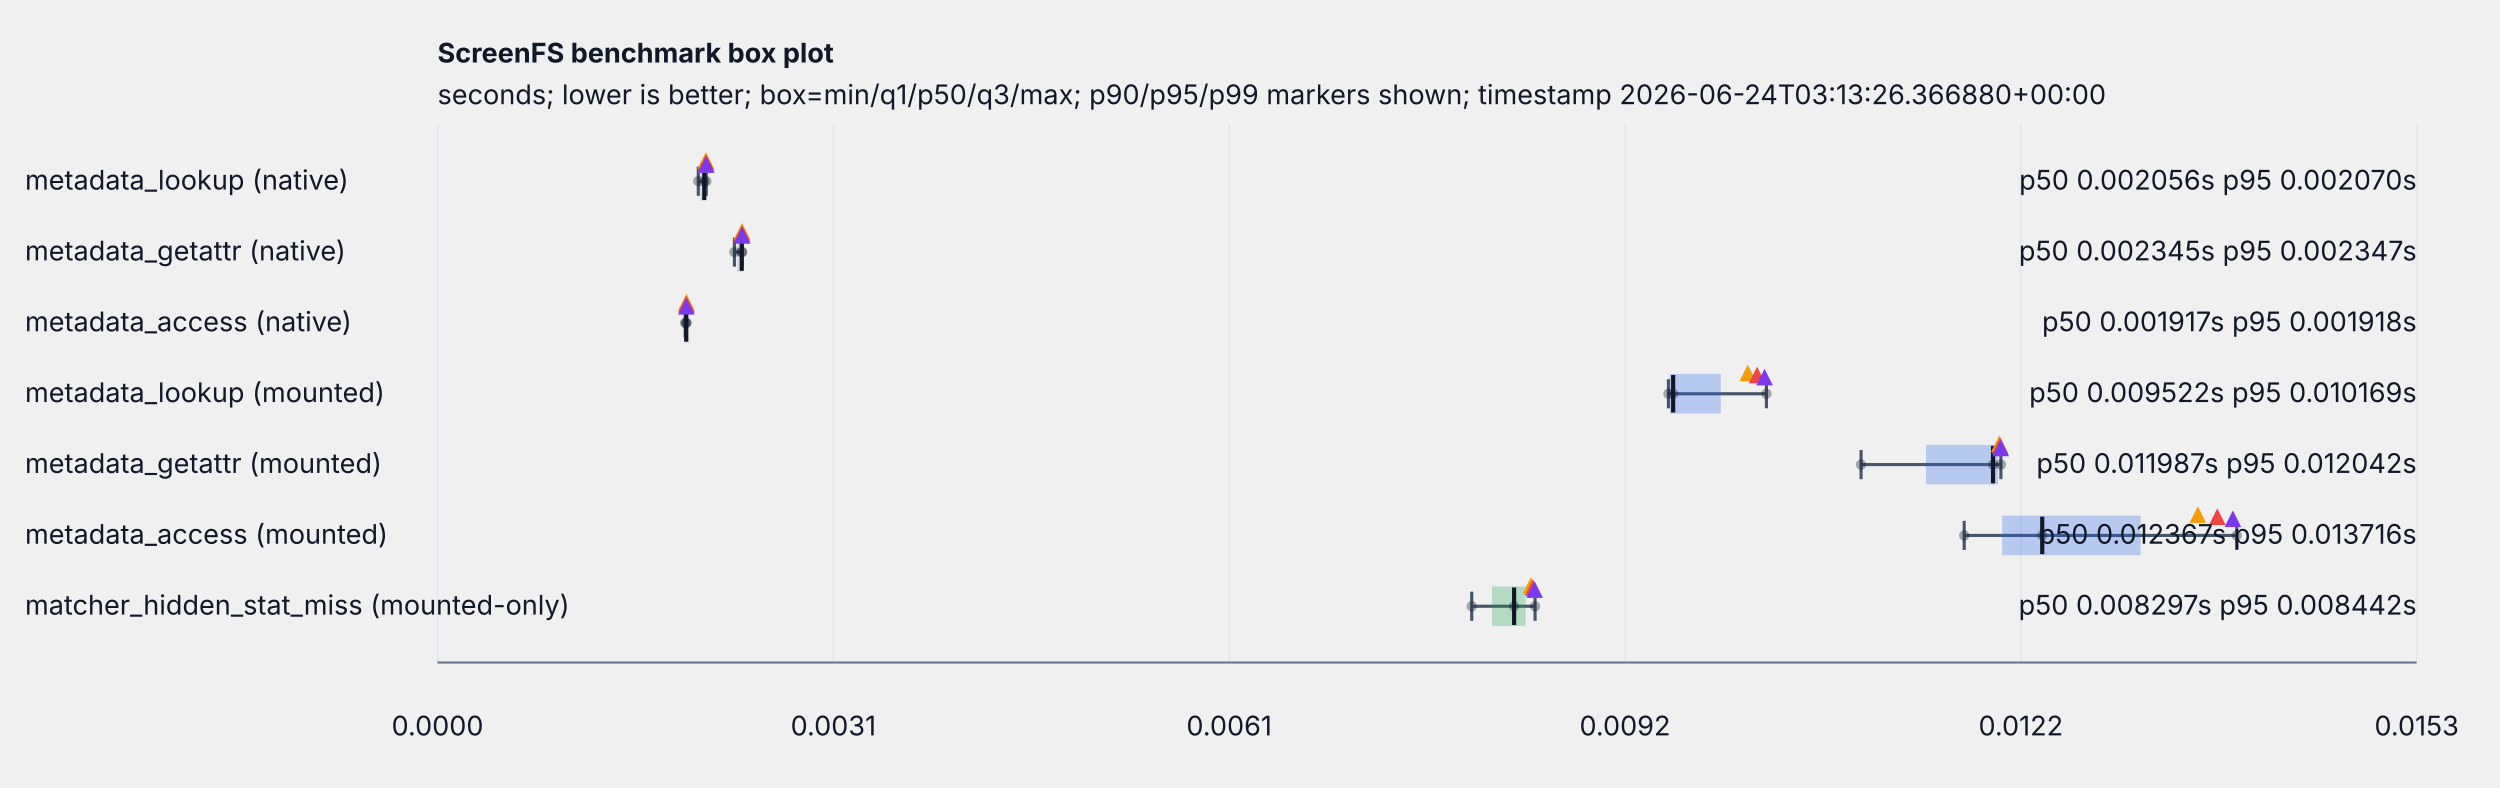
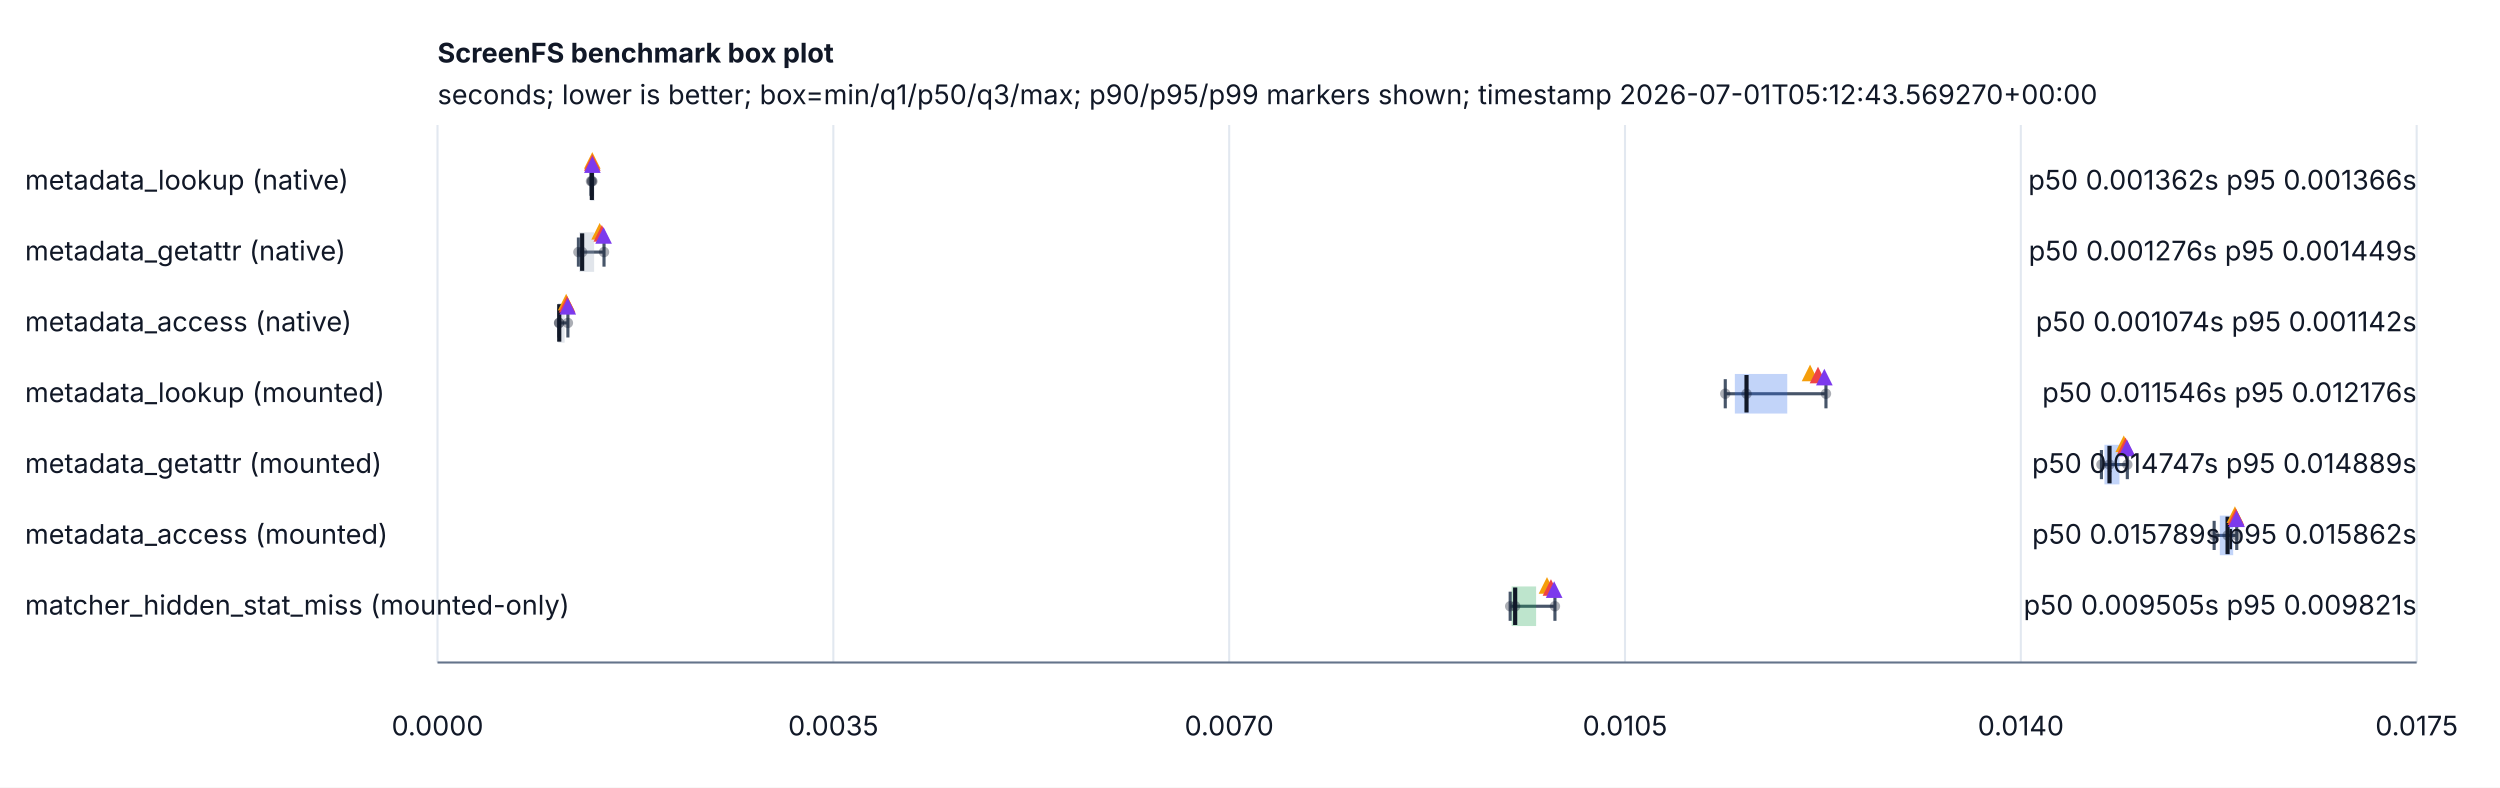
<svg xmlns="http://www.w3.org/2000/svg" width="1200" height="378" viewBox="0 0 1200 378">
+   <rect width="100%" height="100%" fill="white" />
  <style>
text{font-family:Inter,Pretendard,Arial,sans-serif;fill:#111827;font-size:13px}
.axis{stroke:#64748b;stroke-width:1}.grid{stroke:#e2e8f0;stroke-width:1}.median{stroke:#111827;stroke-width:2}.whisker{stroke:#475569;stroke-width:1.5}.sample{fill:#0f172a;opacity:.35}
</style>
  <text x="210" y="30" font-size="20" font-weight="700">ScreenFS benchmark box plot</text>
-   <text x="210" y="50">seconds; lower is better; box=min/q1/p50/q3/max; p90/p95/p99 markers shown; timestamp 2026-06-24T03:13:26.366880+00:00</text>
+   <text x="210" y="50">seconds; lower is better; box=min/q1/p50/q3/max; p90/p95/p99 markers shown; timestamp 2026-07-01T05:12:43.569270+00:00</text>
  <line class="grid" x1="210.00" y1="60" x2="210.00" y2="318" />
  <text x="210.00" y="353" text-anchor="middle">0.0000</text>
  <line class="grid" x1="400.00" y1="60" x2="400.00" y2="318" />
-   <text x="400.00" y="353" text-anchor="middle">0.0031</text>
+   <text x="400.00" y="353" text-anchor="middle">0.0035</text>
  <line class="grid" x1="590.00" y1="60" x2="590.00" y2="318" />
-   <text x="590.00" y="353" text-anchor="middle">0.0061</text>
+   <text x="590.00" y="353" text-anchor="middle">0.0070</text>
  <line class="grid" x1="780.00" y1="60" x2="780.00" y2="318" />
-   <text x="780.00" y="353" text-anchor="middle">0.0092</text>
+   <text x="780.00" y="353" text-anchor="middle">0.0105</text>
  <line class="grid" x1="970.00" y1="60" x2="970.00" y2="318" />
-   <text x="970.00" y="353" text-anchor="middle">0.0122</text>
+   <text x="970.00" y="353" text-anchor="middle">0.0140</text>
  <line class="grid" x1="1160.00" y1="60" x2="1160.00" y2="318" />
-   <text x="1160.00" y="353" text-anchor="middle">0.0153</text>
+   <text x="1160.00" y="353" text-anchor="middle">0.0175</text>
  <line class="axis" x1="210" y1="318" x2="1160" y2="318" />
  <text x="12" y="91.00">metadata_lookup (native)</text>
-   <line class="whisker" x1="335.18" y1="87.00" x2="339.00" y2="87.00" />
-   <line class="whisker" x1="335.18" y1="80.00" x2="335.18" y2="94.00" />
-   <line class="whisker" x1="339.00" y1="80.00" x2="339.00" y2="94.00" />
-   <rect x="336.61" y="78.00" width="1.91" height="18" fill="#94a3b8" opacity="0.28" stroke="#94a3b8" />
-   <line class="median" x1="338.05" y1="78.00" x2="338.05" y2="96.00" />
-   <circle class="sample" cx="339.00" cy="87.00" r="2.5" />
-   <circle class="sample" cx="335.18" cy="87.00" r="2.5" />
-   <circle class="sample" cx="338.05" cy="87.00" r="2.5" />
-   <polygon points="338.81,73.00 334.81,81.00 342.81,81.00" fill="#f59e0b" />
-   <polygon points="338.91,74.00 334.91,82.00 342.91,82.00" fill="#ef4444" />
-   <polygon points="338.98,75.00 334.98,83.00 342.98,83.00" fill="#7c3aed" />
-   <text x="1160" y="91.00" text-anchor="end">p50 0.002056s p95 0.002070s</text>
+   <line class="whisker" x1="283.67" y1="87.00" x2="284.35" y2="87.00" />
+   <line class="whisker" x1="283.67" y1="80.00" x2="283.67" y2="94.00" />
+   <line class="whisker" x1="284.35" y1="80.00" x2="284.35" y2="94.00" />
+   <rect x="283.88" y="78.00" width="1.00" height="18" fill="#94a3b8" opacity="0.28" stroke="#94a3b8" />
+   <line class="median" x1="284.09" y1="78.00" x2="284.09" y2="96.00" />
+   <circle class="sample" cx="284.35" cy="87.00" r="2.5" />
+   <circle class="sample" cx="284.09" cy="87.00" r="2.5" />
+   <circle class="sample" cx="283.67" cy="87.00" r="2.5" />
+   <polygon points="284.30,73.00 280.30,81.00 288.30,81.00" fill="#f59e0b" />
+   <polygon points="284.32,74.00 280.32,82.00 288.32,82.00" fill="#ef4444" />
+   <polygon points="284.34,75.00 280.34,83.00 288.34,83.00" fill="#7c3aed" />
+   <text x="1160" y="91.00" text-anchor="end">p50 0.001362s p95 0.001366s</text>
  <text x="12" y="125.00">metadata_getattr (native)</text>
-   <line class="whisker" x1="352.52" y1="121.00" x2="356.22" y2="121.00" />
-   <line class="whisker" x1="352.52" y1="114.00" x2="352.52" y2="128.00" />
-   <line class="whisker" x1="356.22" y1="114.00" x2="356.22" y2="128.00" />
-   <rect x="354.28" y="112.00" width="1.85" height="18" fill="#94a3b8" opacity="0.28" stroke="#94a3b8" />
-   <line class="median" x1="356.04" y1="112.00" x2="356.04" y2="130.00" />
-   <circle class="sample" cx="352.52" cy="121.00" r="2.5" />
-   <circle class="sample" cx="356.22" cy="121.00" r="2.5" />
-   <circle class="sample" cx="356.04" cy="121.00" r="2.5" />
-   <polygon points="356.18,107.00 352.18,115.00 360.18,115.00" fill="#f59e0b" />
-   <polygon points="356.20,108.00 352.20,116.00 360.20,116.00" fill="#ef4444" />
-   <polygon points="356.22,109.00 352.22,117.00 360.22,117.00" fill="#7c3aed" />
-   <text x="1160" y="125.00" text-anchor="end">p50 0.002345s p95 0.002347s</text>
+   <line class="whisker" x1="277.64" y1="121.00" x2="289.93" y2="121.00" />
+   <line class="whisker" x1="277.64" y1="114.00" x2="277.64" y2="128.00" />
+   <line class="whisker" x1="289.93" y1="114.00" x2="289.93" y2="128.00" />
+   <rect x="278.54" y="112.00" width="6.14" height="18" fill="#94a3b8" opacity="0.28" stroke="#94a3b8" />
+   <line class="median" x1="279.43" y1="112.00" x2="279.43" y2="130.00" />
+   <circle class="sample" cx="289.93" cy="121.00" r="2.5" />
+   <circle class="sample" cx="279.43" cy="121.00" r="2.5" />
+   <circle class="sample" cx="277.64" cy="121.00" r="2.5" />
+   <polygon points="287.83,107.00 283.83,115.00 291.83,115.00" fill="#f59e0b" />
+   <polygon points="288.88,108.00 284.88,116.00 292.88,116.00" fill="#ef4444" />
+   <polygon points="289.72,109.00 285.72,117.00 293.72,117.00" fill="#7c3aed" />
+   <text x="1160" y="125.00" text-anchor="end">p50 0.001276s p95 0.001449s</text>
  <text x="12" y="159.00">metadata_access (native)</text>
-   <line class="whisker" x1="328.88" y1="155.00" x2="329.47" y2="155.00" />
-   <line class="whisker" x1="328.88" y1="148.00" x2="328.88" y2="162.00" />
-   <line class="whisker" x1="329.47" y1="148.00" x2="329.47" y2="162.00" />
-   <rect x="329.13" y="146.00" width="1.00" height="18" fill="#94a3b8" opacity="0.28" stroke="#94a3b8" />
-   <line class="median" x1="329.39" y1="146.00" x2="329.39" y2="164.00" />
-   <circle class="sample" cx="329.39" cy="155.00" r="2.5" />
-   <circle class="sample" cx="329.47" cy="155.00" r="2.5" />
-   <circle class="sample" cx="328.88" cy="155.00" r="2.5" />
-   <polygon points="329.45,141.00 325.45,149.00 333.45,149.00" fill="#f59e0b" />
-   <polygon points="329.46,142.00 325.46,150.00 333.46,150.00" fill="#ef4444" />
-   <polygon points="329.47,143.00 325.47,151.00 333.47,151.00" fill="#7c3aed" />
-   <text x="1160" y="159.00" text-anchor="end">p50 0.001917s p95 0.001918s</text>
+   <line class="whisker" x1="268.34" y1="155.00" x2="272.59" y2="155.00" />
+   <line class="whisker" x1="268.34" y1="148.00" x2="268.34" y2="162.00" />
+   <line class="whisker" x1="272.59" y1="148.00" x2="272.59" y2="162.00" />
+   <rect x="268.39" y="146.00" width="2.13" height="18" fill="#94a3b8" opacity="0.28" stroke="#94a3b8" />
+   <line class="median" x1="268.44" y1="146.00" x2="268.44" y2="164.00" />
+   <circle class="sample" cx="272.59" cy="155.00" r="2.5" />
+   <circle class="sample" cx="268.34" cy="155.00" r="2.5" />
+   <circle class="sample" cx="268.44" cy="155.00" r="2.5" />
+   <polygon points="271.76,141.00 267.76,149.00 275.76,149.00" fill="#f59e0b" />
+   <polygon points="272.17,142.00 268.17,150.00 276.17,150.00" fill="#ef4444" />
+   <polygon points="272.51,143.00 268.51,151.00 276.51,151.00" fill="#7c3aed" />
+   <text x="1160" y="159.00" text-anchor="end">p50 0.001074s p95 0.001142s</text>
  <text x="12" y="193.00">metadata_lookup (mounted)</text>
-   <line class="whisker" x1="800.84" y1="189.00" x2="847.88" y2="189.00" />
-   <line class="whisker" x1="800.84" y1="182.00" x2="800.84" y2="196.00" />
-   <line class="whisker" x1="847.88" y1="182.00" x2="847.88" y2="196.00" />
-   <rect x="801.97" y="180.00" width="23.52" height="18" fill="#2563eb" opacity="0.28" stroke="#2563eb" />
-   <line class="median" x1="803.11" y1="180.00" x2="803.11" y2="198.00" />
-   <circle class="sample" cx="847.88" cy="189.00" r="2.5" />
-   <circle class="sample" cx="800.84" cy="189.00" r="2.5" />
-   <circle class="sample" cx="803.11" cy="189.00" r="2.5" />
-   <polygon points="838.92,175.00 834.92,183.00 842.92,183.00" fill="#f59e0b" />
-   <polygon points="843.40,176.00 839.40,184.00 847.40,184.00" fill="#ef4444" />
-   <polygon points="846.98,177.00 842.98,185.00 850.98,185.00" fill="#7c3aed" />
-   <text x="1160" y="193.00" text-anchor="end">p50 0.009522s p95 0.010169s</text>
+   <line class="whisker" x1="828.13" y1="189.00" x2="876.46" y2="189.00" />
+   <line class="whisker" x1="828.13" y1="182.00" x2="828.13" y2="196.00" />
+   <line class="whisker" x1="876.46" y1="182.00" x2="876.46" y2="196.00" />
+   <rect x="833.23" y="180.00" width="24.16" height="18" fill="#2563eb" opacity="0.28" stroke="#2563eb" />
+   <line class="median" x1="838.33" y1="180.00" x2="838.33" y2="198.00" />
+   <circle class="sample" cx="828.13" cy="189.00" r="2.5" />
+   <circle class="sample" cx="876.46" cy="189.00" r="2.5" />
+   <circle class="sample" cx="838.33" cy="189.00" r="2.5" />
+   <polygon points="868.83,175.00 864.83,183.00 872.83,183.00" fill="#f59e0b" />
+   <polygon points="872.64,176.00 868.64,184.00 876.64,184.00" fill="#ef4444" />
+   <polygon points="875.69,177.00 871.69,185.00 879.69,185.00" fill="#7c3aed" />
+   <text x="1160" y="193.00" text-anchor="end">p50 0.011546s p95 0.012176s</text>
  <text x="12" y="227.00">metadata_getattr (mounted)</text>
-   <line class="whisker" x1="893.31" y1="223.00" x2="960.43" y2="223.00" />
-   <line class="whisker" x1="893.31" y1="216.00" x2="893.31" y2="230.00" />
-   <line class="whisker" x1="960.43" y1="216.00" x2="960.43" y2="230.00" />
-   <rect x="924.98" y="214.00" width="33.56" height="18" fill="#2563eb" opacity="0.28" stroke="#2563eb" />
-   <line class="median" x1="956.65" y1="214.00" x2="956.65" y2="232.00" />
-   <circle class="sample" cx="956.65" cy="223.00" r="2.5" />
-   <circle class="sample" cx="893.31" cy="223.00" r="2.5" />
-   <circle class="sample" cx="960.43" cy="223.00" r="2.5" />
-   <polygon points="959.67,209.00 955.67,217.00 963.67,217.00" fill="#f59e0b" />
-   <polygon points="960.05,210.00 956.05,218.00 964.05,218.00" fill="#ef4444" />
-   <polygon points="960.35,211.00 956.35,219.00 964.35,219.00" fill="#7c3aed" />
-   <text x="1160" y="227.00" text-anchor="end">p50 0.011987s p95 0.012042s</text>
+   <line class="whisker" x1="1008.69" y1="223.00" x2="1021.12" y2="223.00" />
+   <line class="whisker" x1="1008.69" y1="216.00" x2="1008.69" y2="230.00" />
+   <line class="whisker" x1="1021.12" y1="216.00" x2="1021.12" y2="230.00" />
+   <rect x="1010.63" y="214.00" width="6.21" height="18" fill="#2563eb" opacity="0.28" stroke="#2563eb" />
+   <line class="median" x1="1012.56" y1="214.00" x2="1012.56" y2="232.00" />
+   <circle class="sample" cx="1021.12" cy="223.00" r="2.5" />
+   <circle class="sample" cx="1008.69" cy="223.00" r="2.5" />
+   <circle class="sample" cx="1012.56" cy="223.00" r="2.5" />
+   <polygon points="1019.41,209.00 1015.41,217.00 1023.41,217.00" fill="#f59e0b" />
+   <polygon points="1020.26,210.00 1016.26,218.00 1024.26,218.00" fill="#ef4444" />
+   <polygon points="1020.95,211.00 1016.95,219.00 1024.95,219.00" fill="#7c3aed" />
+   <text x="1160" y="227.00" text-anchor="end">p50 0.014747s p95 0.014889s</text>
  <text x="12" y="261.00">metadata_access (mounted)</text>
-   <line class="whisker" x1="942.82" y1="257.00" x2="1073.64" y2="257.00" />
-   <line class="whisker" x1="942.82" y1="250.00" x2="942.82" y2="264.00" />
+   <line class="whisker" x1="1062.79" y1="257.00" x2="1073.64" y2="257.00" />
+   <line class="whisker" x1="1062.79" y1="250.00" x2="1062.79" y2="264.00" />
  <line class="whisker" x1="1073.64" y1="250.00" x2="1073.64" y2="264.00" />
-   <rect x="961.55" y="248.00" width="65.41" height="18" fill="#2563eb" opacity="0.28" stroke="#2563eb" />
-   <line class="median" x1="980.28" y1="248.00" x2="980.28" y2="266.00" />
-   <circle class="sample" cx="942.82" cy="257.00" r="2.5" />
-   <circle class="sample" cx="980.28" cy="257.00" r="2.5" />
+   <rect x="1066.01" y="248.00" width="5.42" height="18" fill="#2563eb" opacity="0.28" stroke="#2563eb" />
+   <line class="median" x1="1069.24" y1="248.00" x2="1069.24" y2="266.00" />
  <circle class="sample" cx="1073.64" cy="257.00" r="2.5" />
-   <polygon points="1054.96,243.00 1050.96,251.00 1058.96,251.00" fill="#f59e0b" />
-   <polygon points="1064.30,244.00 1060.30,252.00 1068.30,252.00" fill="#ef4444" />
-   <polygon points="1071.77,245.00 1067.77,253.00 1075.77,253.00" fill="#7c3aed" />
-   <text x="1160" y="261.00" text-anchor="end">p50 0.012367s p95 0.013716s</text>
+   <circle class="sample" cx="1062.79" cy="257.00" r="2.5" />
+   <circle class="sample" cx="1069.24" cy="257.00" r="2.5" />
+   <polygon points="1072.76,243.00 1068.76,251.00 1076.76,251.00" fill="#f59e0b" />
+   <polygon points="1073.20,244.00 1069.20,252.00 1077.20,252.00" fill="#ef4444" />
+   <polygon points="1073.55,245.00 1069.55,253.00 1077.55,253.00" fill="#7c3aed" />
+   <text x="1160" y="261.00" text-anchor="end">p50 0.015789s p95 0.015862s</text>
  <text x="12" y="295.00">matcher_hidden_stat_miss (mounted-only)</text>
-   <line class="whisker" x1="706.43" y1="291.00" x2="736.83" y2="291.00" />
-   <line class="whisker" x1="706.43" y1="284.00" x2="706.43" y2="298.00" />
-   <line class="whisker" x1="736.83" y1="284.00" x2="736.83" y2="298.00" />
-   <rect x="716.60" y="282.00" width="15.20" height="18" fill="#16a34a" opacity="0.28" stroke="#16a34a" />
-   <line class="median" x1="726.77" y1="282.00" x2="726.77" y2="300.00" />
-   <circle class="sample" cx="706.43" cy="291.00" r="2.5" />
-   <circle class="sample" cx="736.83" cy="291.00" r="2.5" />
-   <circle class="sample" cx="726.77" cy="291.00" r="2.5" />
-   <polygon points="734.82,277.00 730.82,285.00 738.82,285.00" fill="#f59e0b" />
-   <polygon points="735.83,278.00 731.83,286.00 739.83,286.00" fill="#ef4444" />
-   <polygon points="736.63,279.00 732.63,287.00 740.63,287.00" fill="#7c3aed" />
-   <text x="1160" y="295.00" text-anchor="end">p50 0.008297s p95 0.008442s</text>
+   <line class="whisker" x1="724.89" y1="291.00" x2="746.37" y2="291.00" />
+   <line class="whisker" x1="724.89" y1="284.00" x2="724.89" y2="298.00" />
+   <line class="whisker" x1="746.37" y1="284.00" x2="746.37" y2="298.00" />
+   <rect x="726.09" y="282.00" width="10.74" height="18" fill="#16a34a" opacity="0.28" stroke="#16a34a" />
+   <line class="median" x1="727.28" y1="282.00" x2="727.28" y2="300.00" />
+   <circle class="sample" cx="746.37" cy="291.00" r="2.5" />
+   <circle class="sample" cx="724.89" cy="291.00" r="2.5" />
+   <circle class="sample" cx="727.28" cy="291.00" r="2.5" />
+   <polygon points="742.56,277.00 738.56,285.00 746.56,285.00" fill="#f59e0b" />
+   <polygon points="744.46,278.00 740.46,286.00 748.46,286.00" fill="#ef4444" />
+   <polygon points="745.99,279.00 741.99,287.00 749.99,287.00" fill="#7c3aed" />
+   <text x="1160" y="295.00" text-anchor="end">p50 0.009505s p95 0.009821s</text>
</svg>
